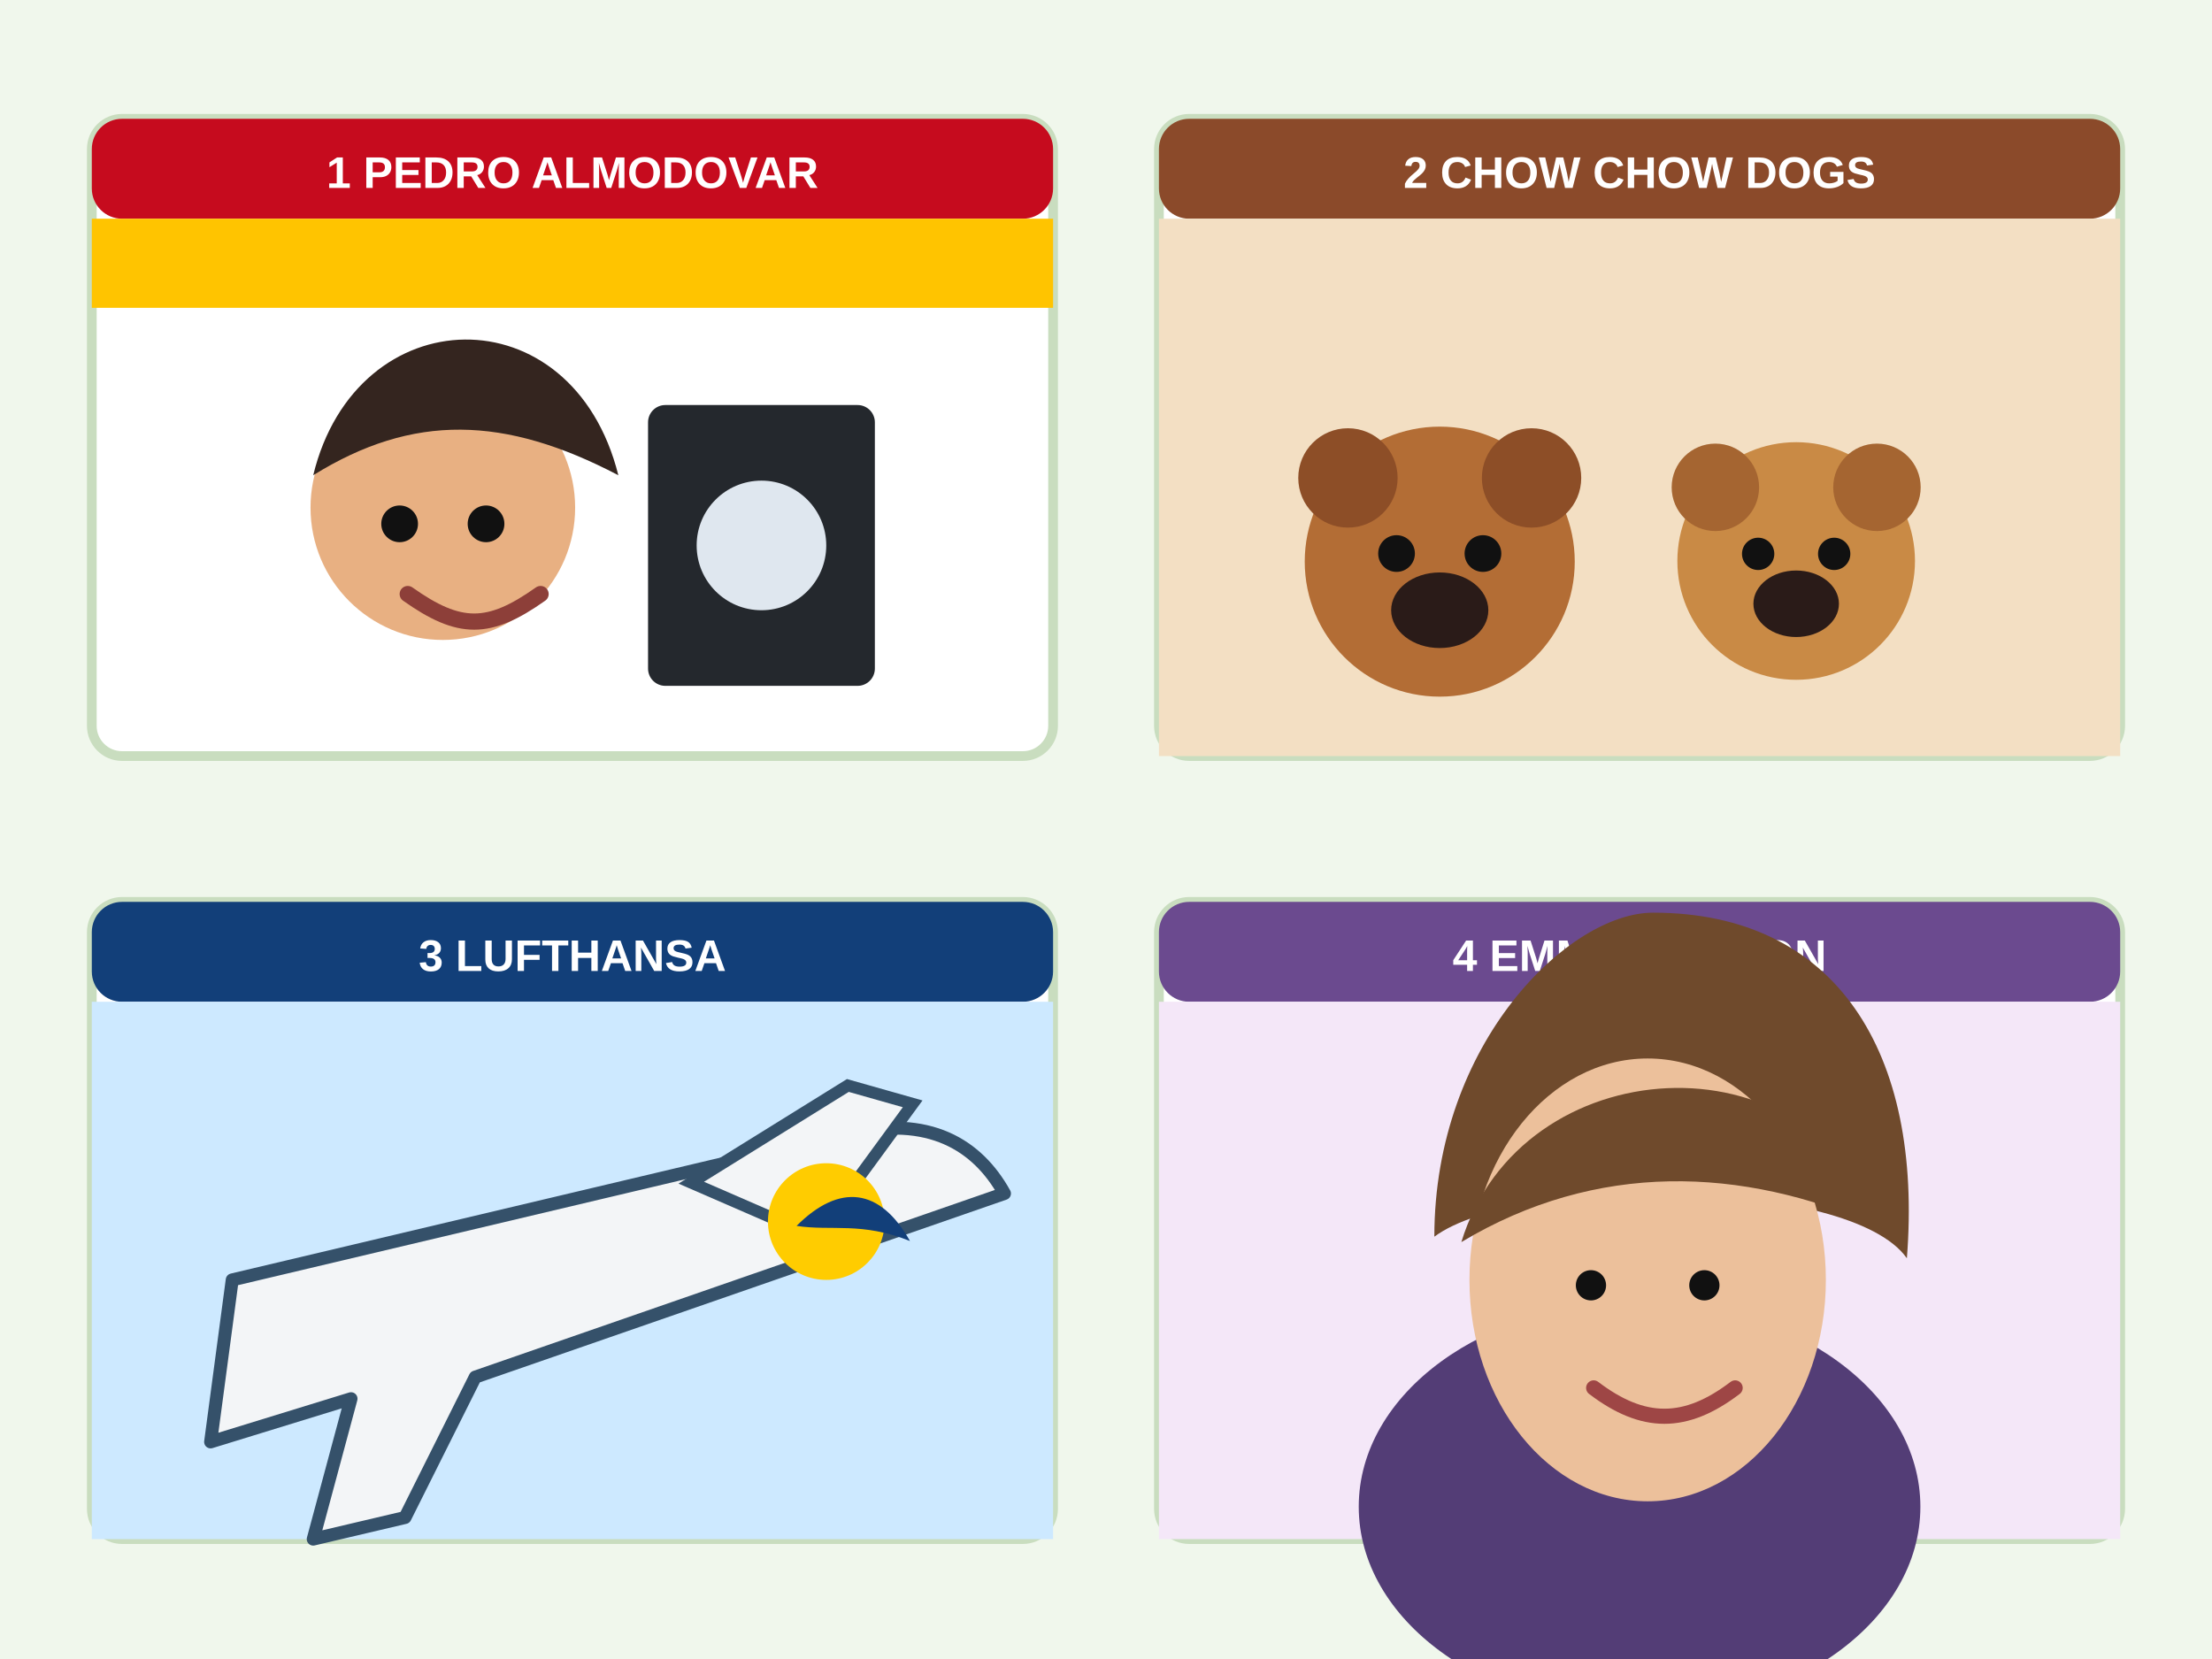
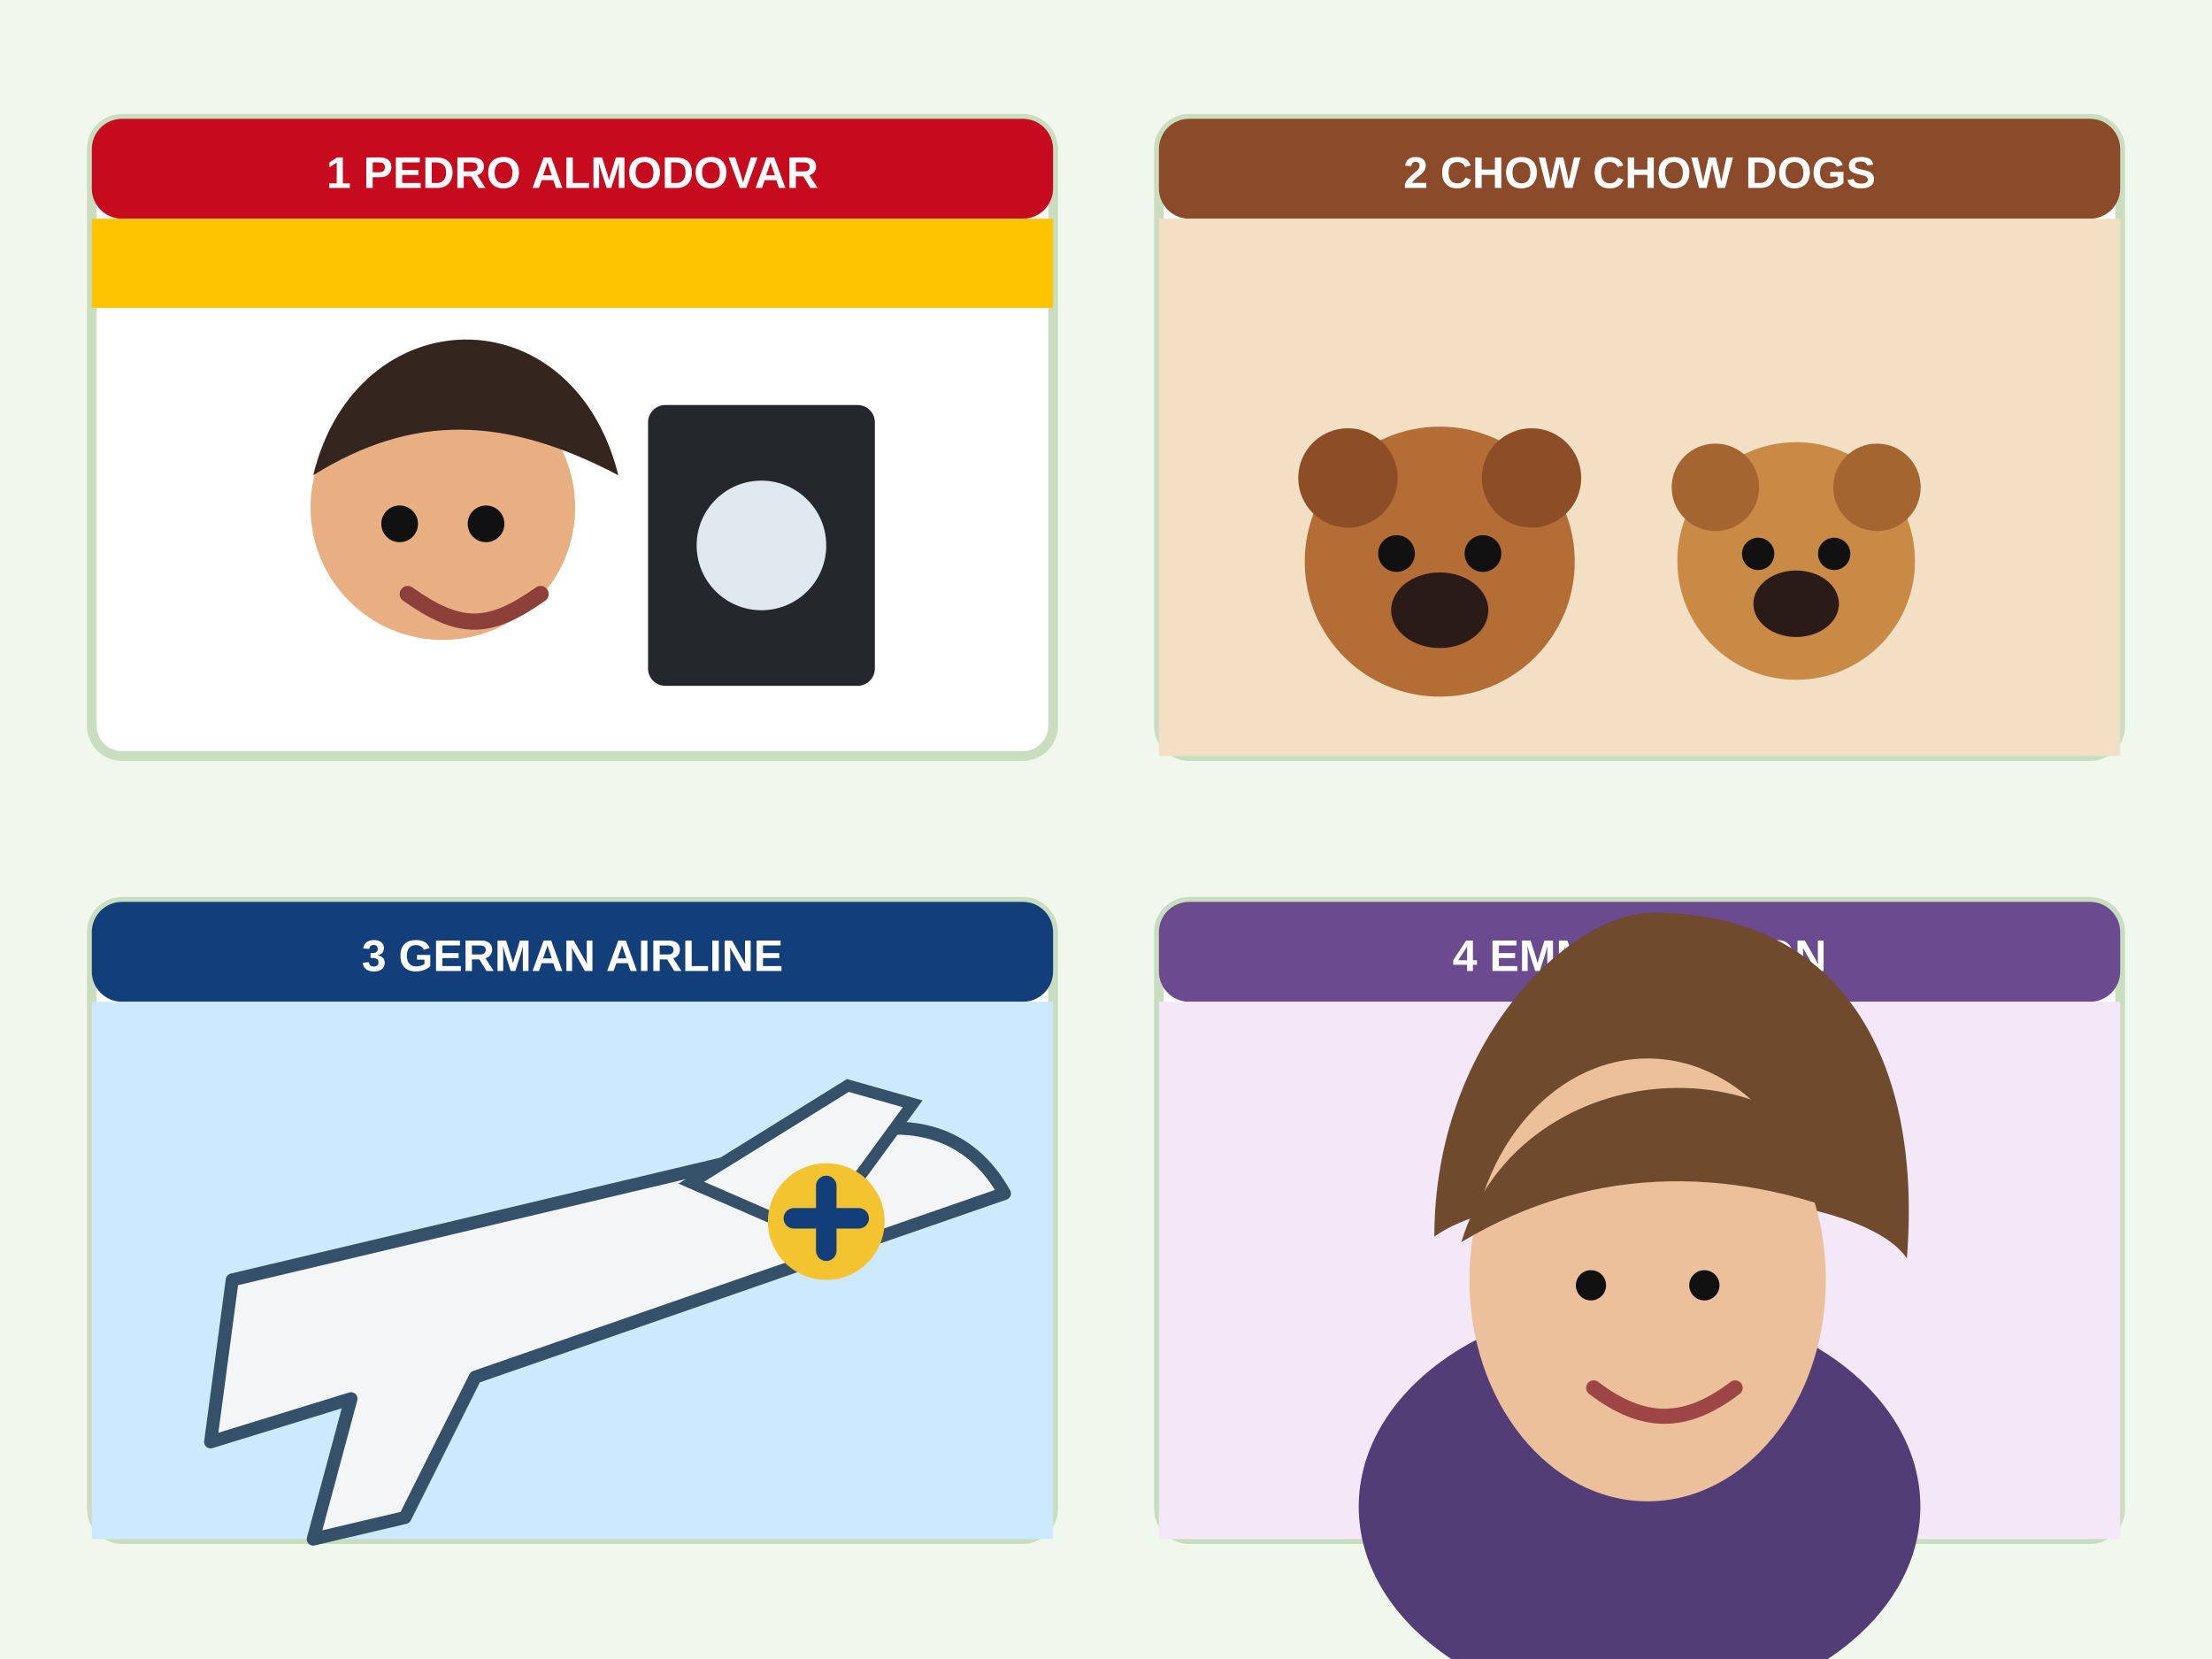
<svg xmlns="http://www.w3.org/2000/svg" width="4096" height="3072" viewBox="0 0 4096 3072" role="img" aria-labelledby="title desc">
  <rect width="4096" height="3072" fill="#f0f7ec" />
  <g font-family="Arial,Helvetica,sans-serif" font-weight="900">
    <g transform="translate(170 220)">
      <rect width="1780" height="1180" rx="56" fill="#fff" stroke="#c9ddbf" stroke-width="18" />
      <rect width="1780" height="185" rx="56" fill="#c60b1e" />
      <rect y="185" width="1780" height="165" fill="#ffc400" />
      <text x="890" y="128" text-anchor="middle" font-size="82" fill="#fff">1 PEDRO ALMODOVAR</text>
      <circle cx="650" cy="720" r="245" fill="#e8b082" />
      <path d="M410 660c80-330 480-340 565 0-210-110-380-115-565 0z" fill="#34251f" />
      <circle cx="570" cy="750" r="34" fill="#111" />
      <circle cx="730" cy="750" r="34" fill="#111" />
      <path d="M585 880c96 68 150 68 246 0" stroke="#8d3f39" stroke-width="30" fill="none" stroke-linecap="round" />
      <rect x="1030" y="530" width="420" height="520" rx="32" fill="#24282d" />
      <circle cx="1240" cy="790" r="120" fill="#dfe7ef" />
    </g>
    <g transform="translate(2146 220)">
      <rect width="1780" height="1180" rx="56" fill="#fff" stroke="#c9ddbf" stroke-width="18" />
      <rect width="1780" height="185" rx="56" fill="#8b4a2a" />
      <text x="890" y="128" text-anchor="middle" font-size="82" fill="#fff">2 CHOW CHOW DOGS</text>
      <rect y="185" width="1780" height="995" fill="#f3dfc3" />
      <g transform="translate(520 560)">
        <circle cx="0" cy="260" r="250" fill="#b36d35" />
        <circle cx="-170" cy="105" r="92" fill="#8d4e27" />
        <circle cx="170" cy="105" r="92" fill="#8d4e27" />
        <circle cx="-80" cy="245" r="34" fill="#111" />
        <circle cx="80" cy="245" r="34" fill="#111" />
        <ellipse cx="0" cy="350" rx="90" ry="70" fill="#2a1b18" />
      </g>
      <g transform="translate(1180 590) scale(.88)">
        <circle cx="0" cy="260" r="250" fill="#c98a45" />
        <circle cx="-170" cy="105" r="92" fill="#a56531" />
        <circle cx="170" cy="105" r="92" fill="#a56531" />
        <circle cx="-80" cy="245" r="34" fill="#111" />
        <circle cx="80" cy="245" r="34" fill="#111" />
        <ellipse cx="0" cy="350" rx="90" ry="70" fill="#2a1b18" />
      </g>
    </g>
    <g transform="translate(170 1670)">
      <rect width="1780" height="1180" rx="56" fill="#fff" stroke="#c9ddbf" stroke-width="18" />
      <rect width="1780" height="185" rx="56" fill="#123f79" />
-       <text x="890" y="128" text-anchor="middle" font-size="82" fill="#fff">3 LUFTHANSA</text>
+       <text x="890" y="128" text-anchor="middle" font-size="82" fill="#fff">3 GERMAN AIRLINE</text>
      <rect y="185" width="1780" height="995" fill="#cde9ff" />
      <path d="M260 700 1400 430c150-36 240 20 290 110l-980 340-130 260-170 40 70-260-260 80z" fill="#f3f5f7" stroke="#35516a" stroke-width="24" stroke-linejoin="round" />
      <path d="M1110 520 1400 340l120 34-180 246z" fill="#f3f5f7" stroke="#35516a" stroke-width="22" />
-       <circle cx="1360" cy="592" r="108" fill="#ffcc00" />
-       <path d="M1305 600c80-80 155-70 210 28-90-36-145-18-210-28z" fill="#123f79" />
+       <circle cx="1360" cy="592" r="108" fill="#f4c430" />
+       <path d="M1300 586h120m-60-60v120" stroke="#123f79" stroke-width="38" stroke-linecap="round" />
    </g>
    <g transform="translate(2146 1670)">
      <rect width="1780" height="1180" rx="56" fill="#fff" stroke="#c9ddbf" stroke-width="18" />
      <rect width="1780" height="185" rx="56" fill="#6b4a8f" />
      <text x="890" y="128" text-anchor="middle" font-size="82" fill="#fff">4 EMMA WATSON</text>
      <rect y="185" width="1780" height="995" fill="#f4e7f8" />
      <ellipse cx="890" cy="1120" rx="520" ry="380" fill="#533d76" />
      <path d="M510 620c0-360 250-600 405-600 340 0 500 260 470 640-105-150-720-155-875-40z" fill="#6f4a2c" />
      <ellipse cx="905" cy="700" rx="330" ry="410" fill="#ecc09b" />
      <circle cx="800" cy="710" r="28" fill="#111" />
      <circle cx="1010" cy="710" r="28" fill="#111" />
      <path d="M805 900c92 70 170 70 262 0" stroke="#9e4645" stroke-width="28" fill="none" stroke-linecap="round" />
      <path d="M560 630c110-360 650-390 770-30-250-110-520-120-770 30z" fill="#6f4a2c" />
    </g>
  </g>
</svg>
